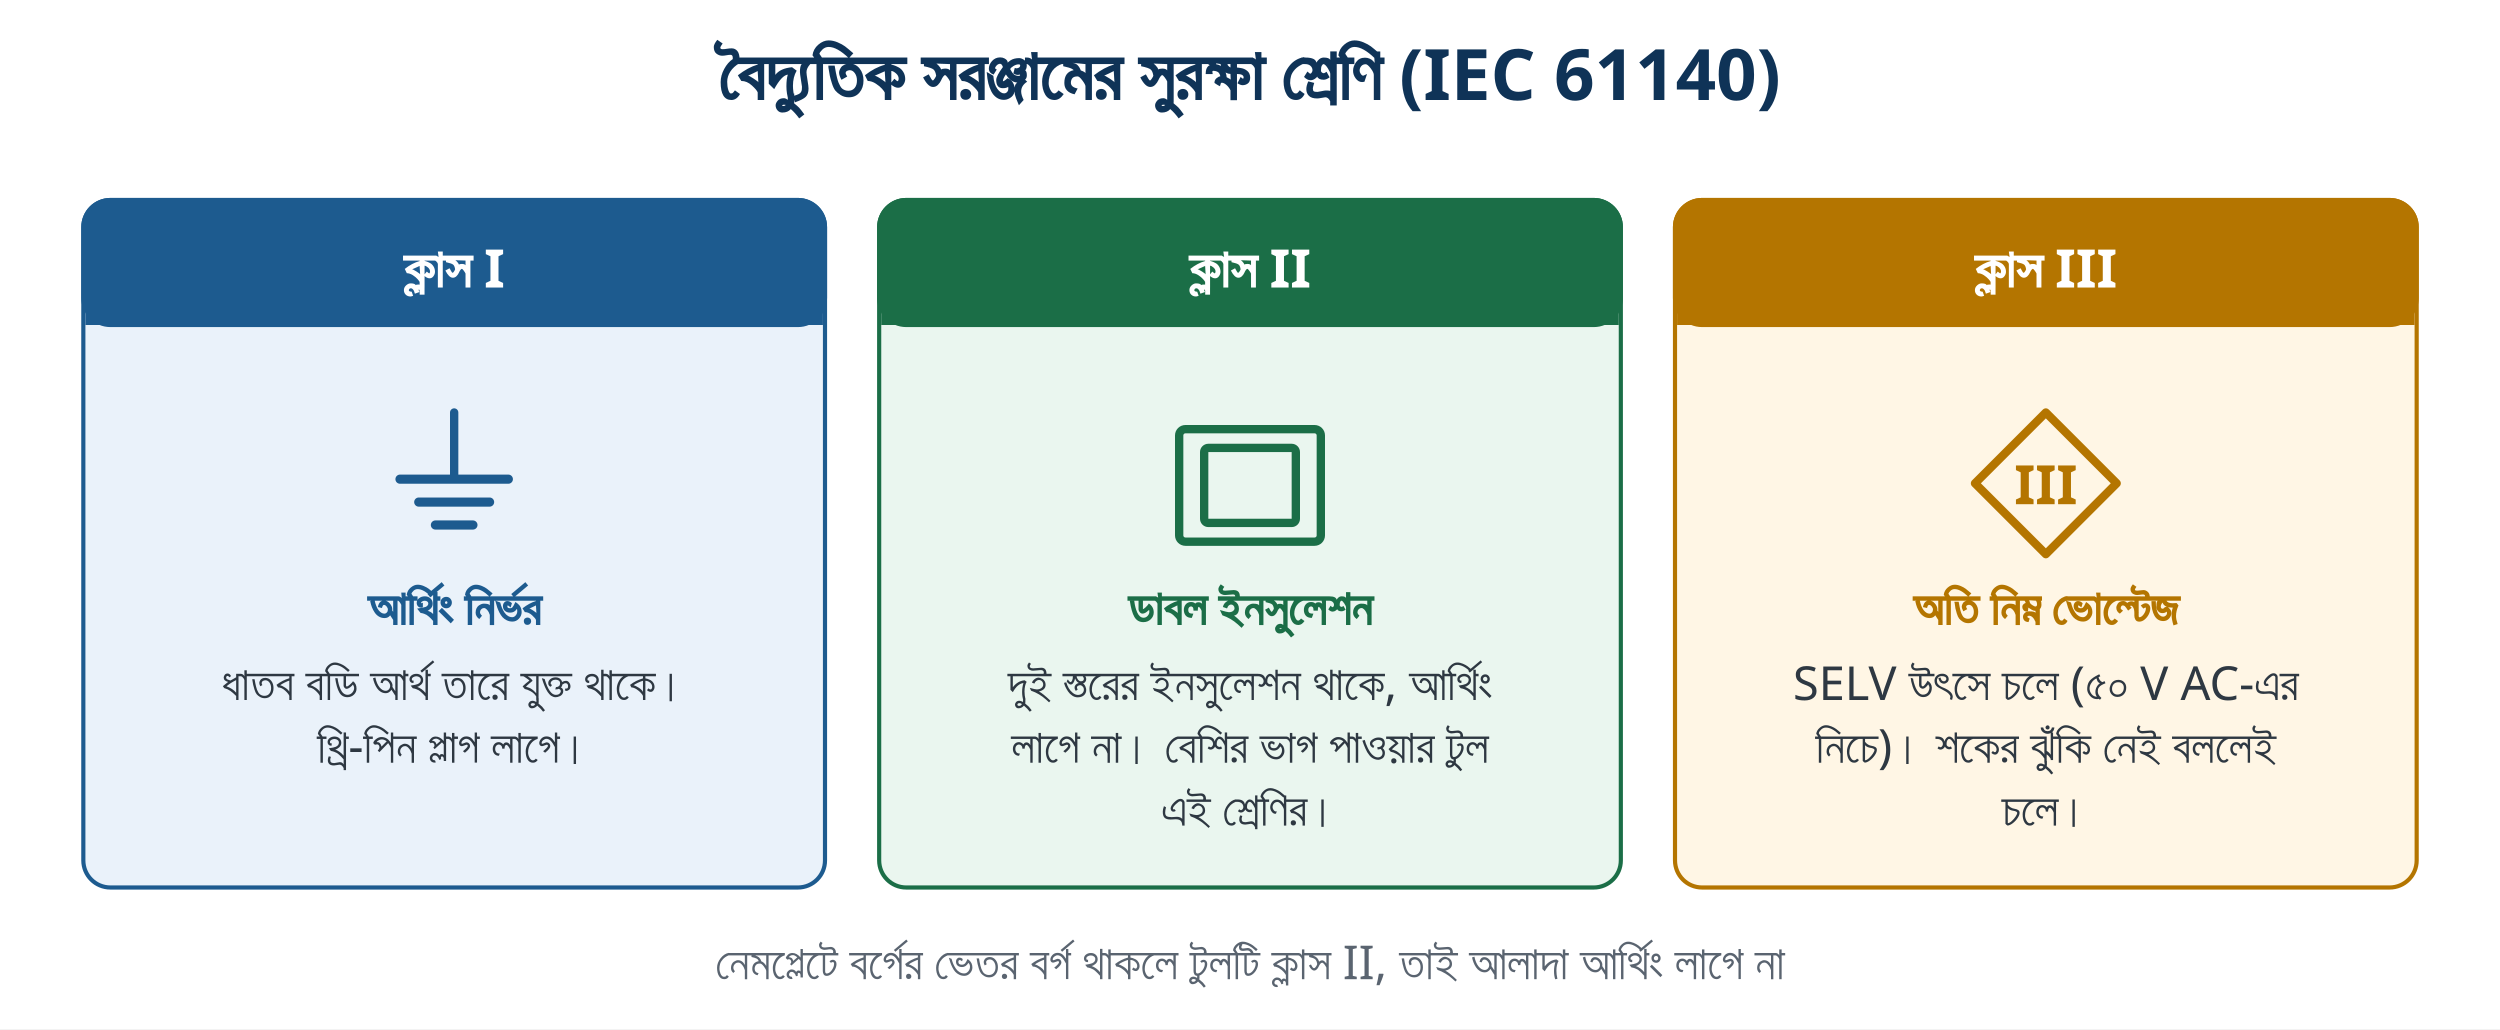
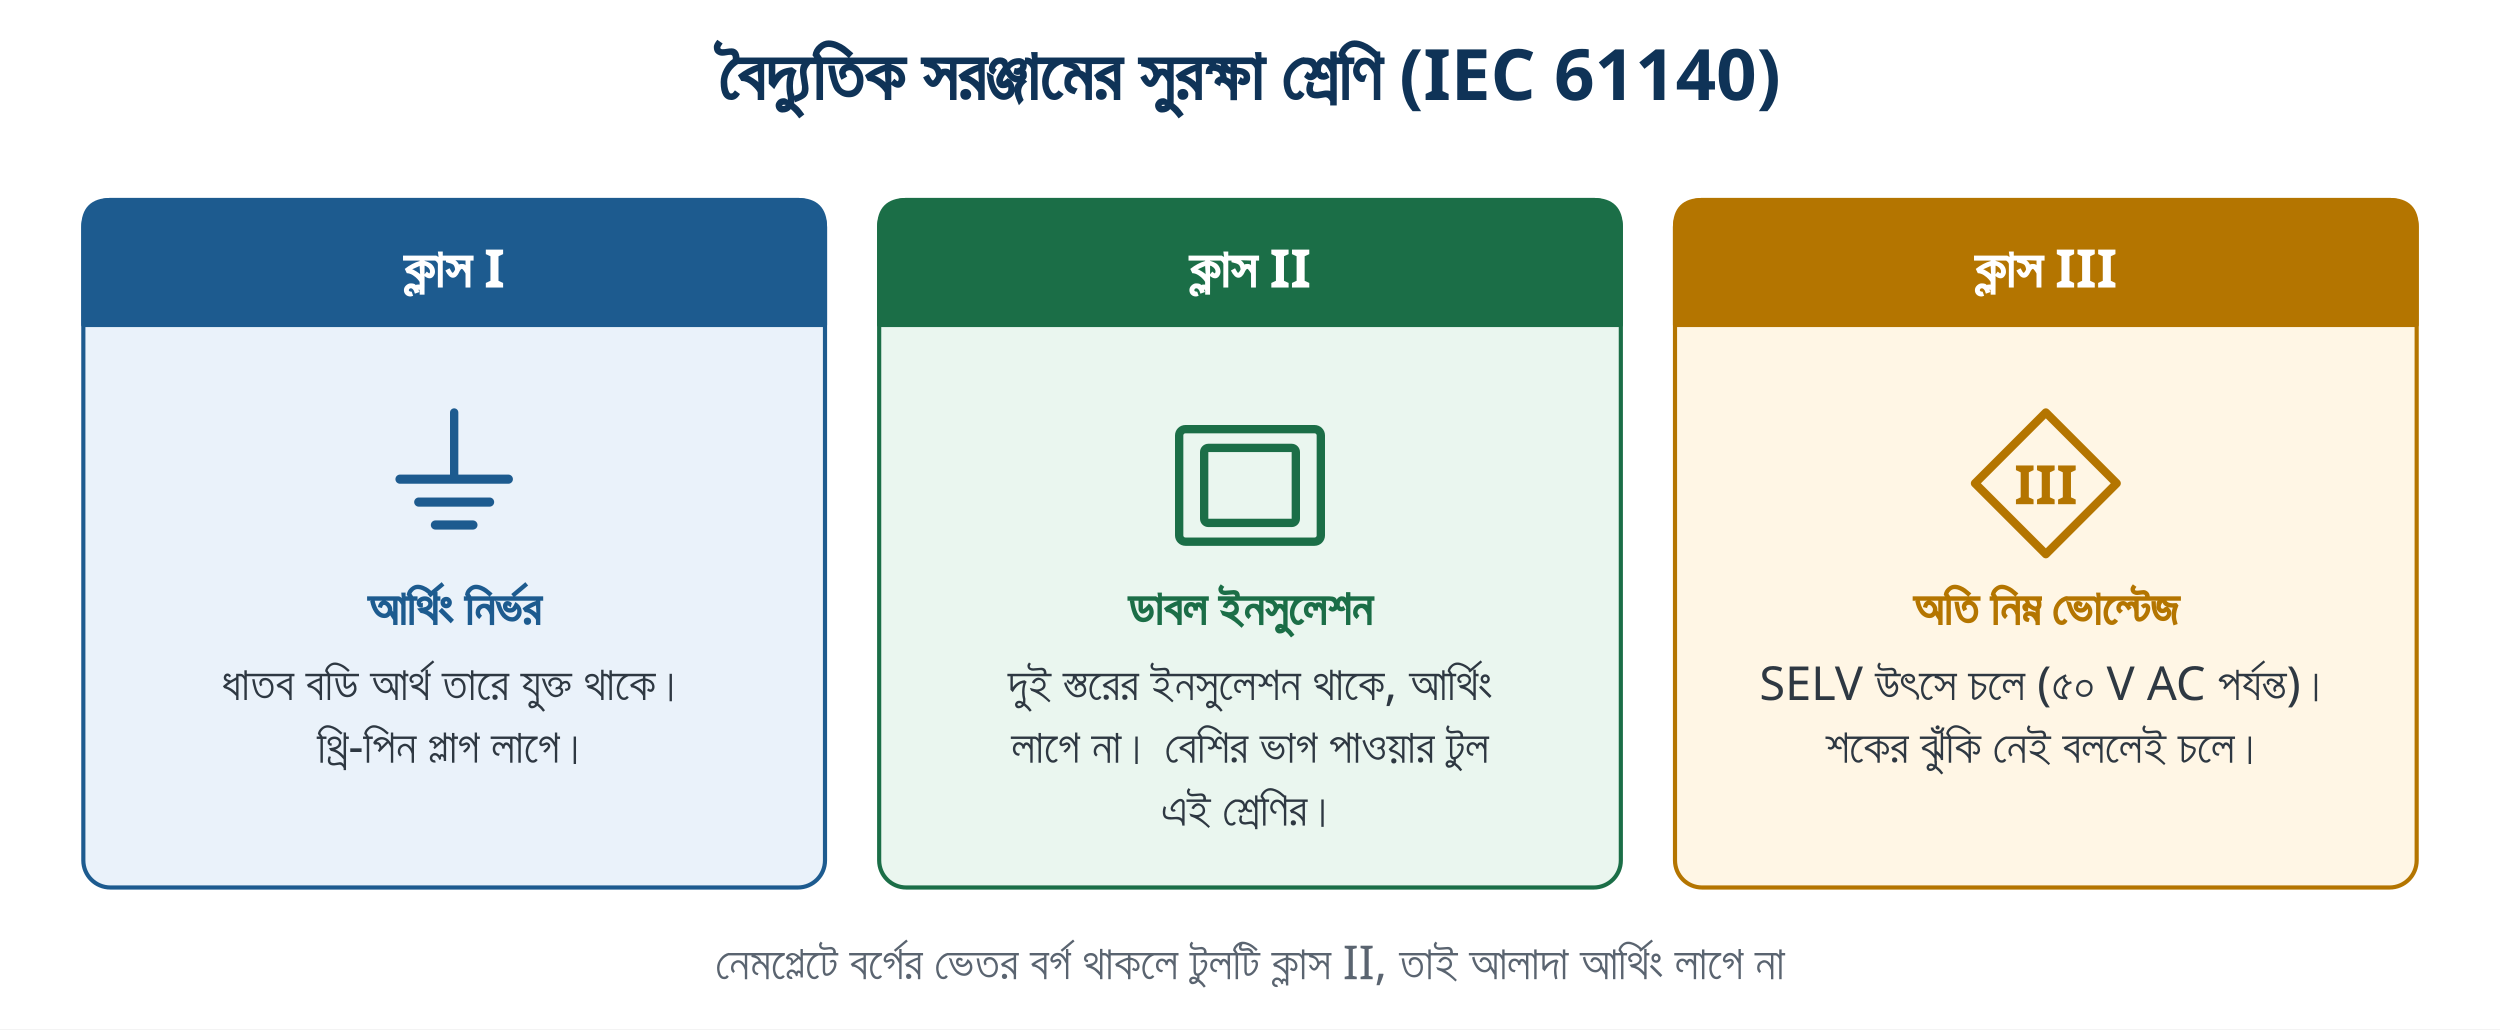
<svg xmlns="http://www.w3.org/2000/svg" width="1200" height="494" viewBox="0 0 1200 494">
  <rect width="1200" height="494" fill="#FFFFFF" />
  <text x="600.0" y="48.0" font-family="Kalpurush" font-size="34" font-weight="700" fill="#0F3357" text-anchor="middle">বৈদ্যুতিক সরঞ্জামের সুরক্ষা শ্রেণি (IEC 61140)</text>
  <rect x="40.0" y="96.0" width="356.0" height="330.0" rx="13" fill="#EAF2FA" stroke="#1D5B8F" stroke-width="2" />
-   <rect x="40.0" y="96.0" width="356.0" height="60.0" rx="13" fill="#1D5B8F" stroke="#1D5B8F" stroke-width="2" />
-   <rect x="41.0" y="146.0" width="354.0" height="10.0" rx="0" fill="#1D5B8F" stroke="none" stroke-width="0" />
+   <path d="M 40.0 156 L 40.0 109 Q 40.0 96 53.0 96 L 383.0 96 Q 396.0 96 396.0 109 L 396.0 156 Z" fill="#1D5B8F" stroke="#1D5B8F" stroke-width="2" stroke-linecap="round" stroke-linejoin="round" />
  <text x="218.0" y="138.0" font-family="Kalpurush" font-size="25.5" font-weight="700" fill="#FFFFFF" text-anchor="middle">ক্লাস I</text>
  <line x1="218.0" y1="198.0" x2="218.0" y2="228.0" stroke="#1D5B8F" stroke-width="4" stroke-linecap="round" />
  <line x1="192.0" y1="230.0" x2="244.0" y2="230.0" stroke="#1D5B8F" stroke-width="4.4" stroke-linecap="round" />
  <line x1="201.0" y1="241.0" x2="235.0" y2="241.0" stroke="#1D5B8F" stroke-width="4.4" stroke-linecap="round" />
  <line x1="209.0" y1="252.0" x2="227.0" y2="252.0" stroke="#1D5B8F" stroke-width="4.4" stroke-linecap="round" />
  <text x="218.0" y="300.0" font-family="Kalpurush" font-size="23" font-weight="700" fill="#1D5B8F" text-anchor="middle">আর্থিং নির্ভর</text>
  <text x="218.0" y="336.0" font-family="Kalpurush" font-size="22.5" font-weight="400" fill="#2E3842" text-anchor="middle">ধাতব বডি আর্থ তারে যুক্ত থাকে।</text>
  <text x="218.0" y="366.1" font-family="Kalpurush" font-size="22.5" font-weight="400" fill="#2E3842" text-anchor="middle">থ্রি-পিন প্লাগ লাগে।</text>
  <rect x="422.0" y="96.0" width="356.0" height="330.0" rx="13" fill="#EAF6EF" stroke="#1B6E47" stroke-width="2" />
-   <rect x="422.0" y="96.0" width="356.0" height="60.0" rx="13" fill="#1B6E47" stroke="#1B6E47" stroke-width="2" />
-   <rect x="423.0" y="146.0" width="354.0" height="10.0" rx="0" fill="#1B6E47" stroke="none" stroke-width="0" />
+   <path d="M 422.0 156 L 422.0 109 Q 422.0 96 435.0 96 L 765.0 96 Q 778.0 96 778.0 109 L 778.0 156 Z" fill="#1B6E47" stroke="#1B6E47" stroke-width="2" stroke-linecap="round" stroke-linejoin="round" />
  <text x="600.0" y="138.0" font-family="Kalpurush" font-size="25.5" font-weight="700" fill="#FFFFFF" text-anchor="middle">ক্লাস II</text>
  <rect x="566.0" y="206.0" width="68.0" height="54.0" rx="3" fill="none" stroke="#1B6E47" stroke-width="4" />
  <rect x="578.0" y="215.0" width="44.0" height="36.0" rx="2" fill="none" stroke="#1B6E47" stroke-width="4" />
  <text x="600.0" y="300.0" font-family="Kalpurush" font-size="23" font-weight="700" fill="#1B6E47" text-anchor="middle">ডাবল ইনসুলেশন</text>
  <text x="600.0" y="336.0" font-family="Kalpurush" font-size="22.5" font-weight="400" fill="#2E3842" text-anchor="middle">দুই স্তরের ইনসুলেশন থাকে, আর্থিং</text>
  <text x="600.0" y="366.1" font-family="Kalpurush" font-size="22.5" font-weight="400" fill="#2E3842" text-anchor="middle">লাগে না। বেশির ভাগ পাওয়ার টুল</text>
  <text x="600.0" y="396.3" font-family="Kalpurush" font-size="22.5" font-weight="400" fill="#2E3842" text-anchor="middle">এই শ্রেণির।</text>
  <rect x="804.0" y="96.0" width="356.0" height="330.0" rx="13" fill="#FFF6E5" stroke="#B47500" stroke-width="2" />
-   <rect x="804.0" y="96.0" width="356.0" height="60.0" rx="13" fill="#B47500" stroke="#B47500" stroke-width="2" />
-   <rect x="805.0" y="146.0" width="354.0" height="10.0" rx="0" fill="#B47500" stroke="none" stroke-width="0" />
+   <path d="M 804.0 156 L 804.0 109 Q 804.0 96 817.0 96 L 1147.0 96 Q 1160.0 96 1160.0 109 L 1160.0 156 Z" fill="#B47500" stroke="#B47500" stroke-width="2" stroke-linecap="round" stroke-linejoin="round" />
  <text x="982.0" y="138.0" font-family="Kalpurush" font-size="25.5" font-weight="700" fill="#FFFFFF" text-anchor="middle">ক্লাস III</text>
  <polygon points="982.0,198.0 1016.0,232.0 982.0,266.0 948.0,232.0" fill="none" stroke="#B47500" stroke-width="4" stroke-linejoin="round" />
  <text x="982.0" y="242.0" font-family="Kalpurush" font-size="26" font-weight="700" fill="#B47500" text-anchor="middle">III</text>
  <text x="982.0" y="300.0" font-family="Kalpurush" font-size="23" font-weight="700" fill="#B47500" text-anchor="middle">অতি নিম্ন ভোল্টেজ</text>
-   <text x="982.0" y="336.0" font-family="Kalpurush" font-size="22.5" font-weight="400" fill="#2E3842" text-anchor="middle">SELV উৎসে চলে (৫০ V AC-এর</text>
-   <text x="982.0" y="366.1" font-family="Kalpurush" font-size="22.5" font-weight="400" fill="#2E3842" text-anchor="middle">নিচে)। শকের ঝুঁকি নেই বললেই</text>
-   <text x="982.0" y="396.3" font-family="Kalpurush" font-size="22.5" font-weight="400" fill="#2E3842" text-anchor="middle">চলে।</text>
+   <text x="982.0" y="336.0" font-family="Kalpurush" font-size="22.5" font-weight="400" fill="#2E3842" text-anchor="middle">SELV উৎসে চলে (৫০ V AC পর্যন্ত)।</text>
+   <text x="982.0" y="366.1" font-family="Kalpurush" font-size="22.5" font-weight="400" fill="#2E3842" text-anchor="middle">শকের ঝুঁকি নেই বললেই চলে।</text>
  <text x="600.0" y="470.0" font-family="Kalpurush" font-size="22.5" font-weight="400" fill="#5A6470" text-anchor="middle">নেমপ্লেটে বর্গের ভেতর বর্গ থাকলে টুলটি ক্লাস II, তাই আলাদা আর্থিং লাগে না</text>
</svg>
